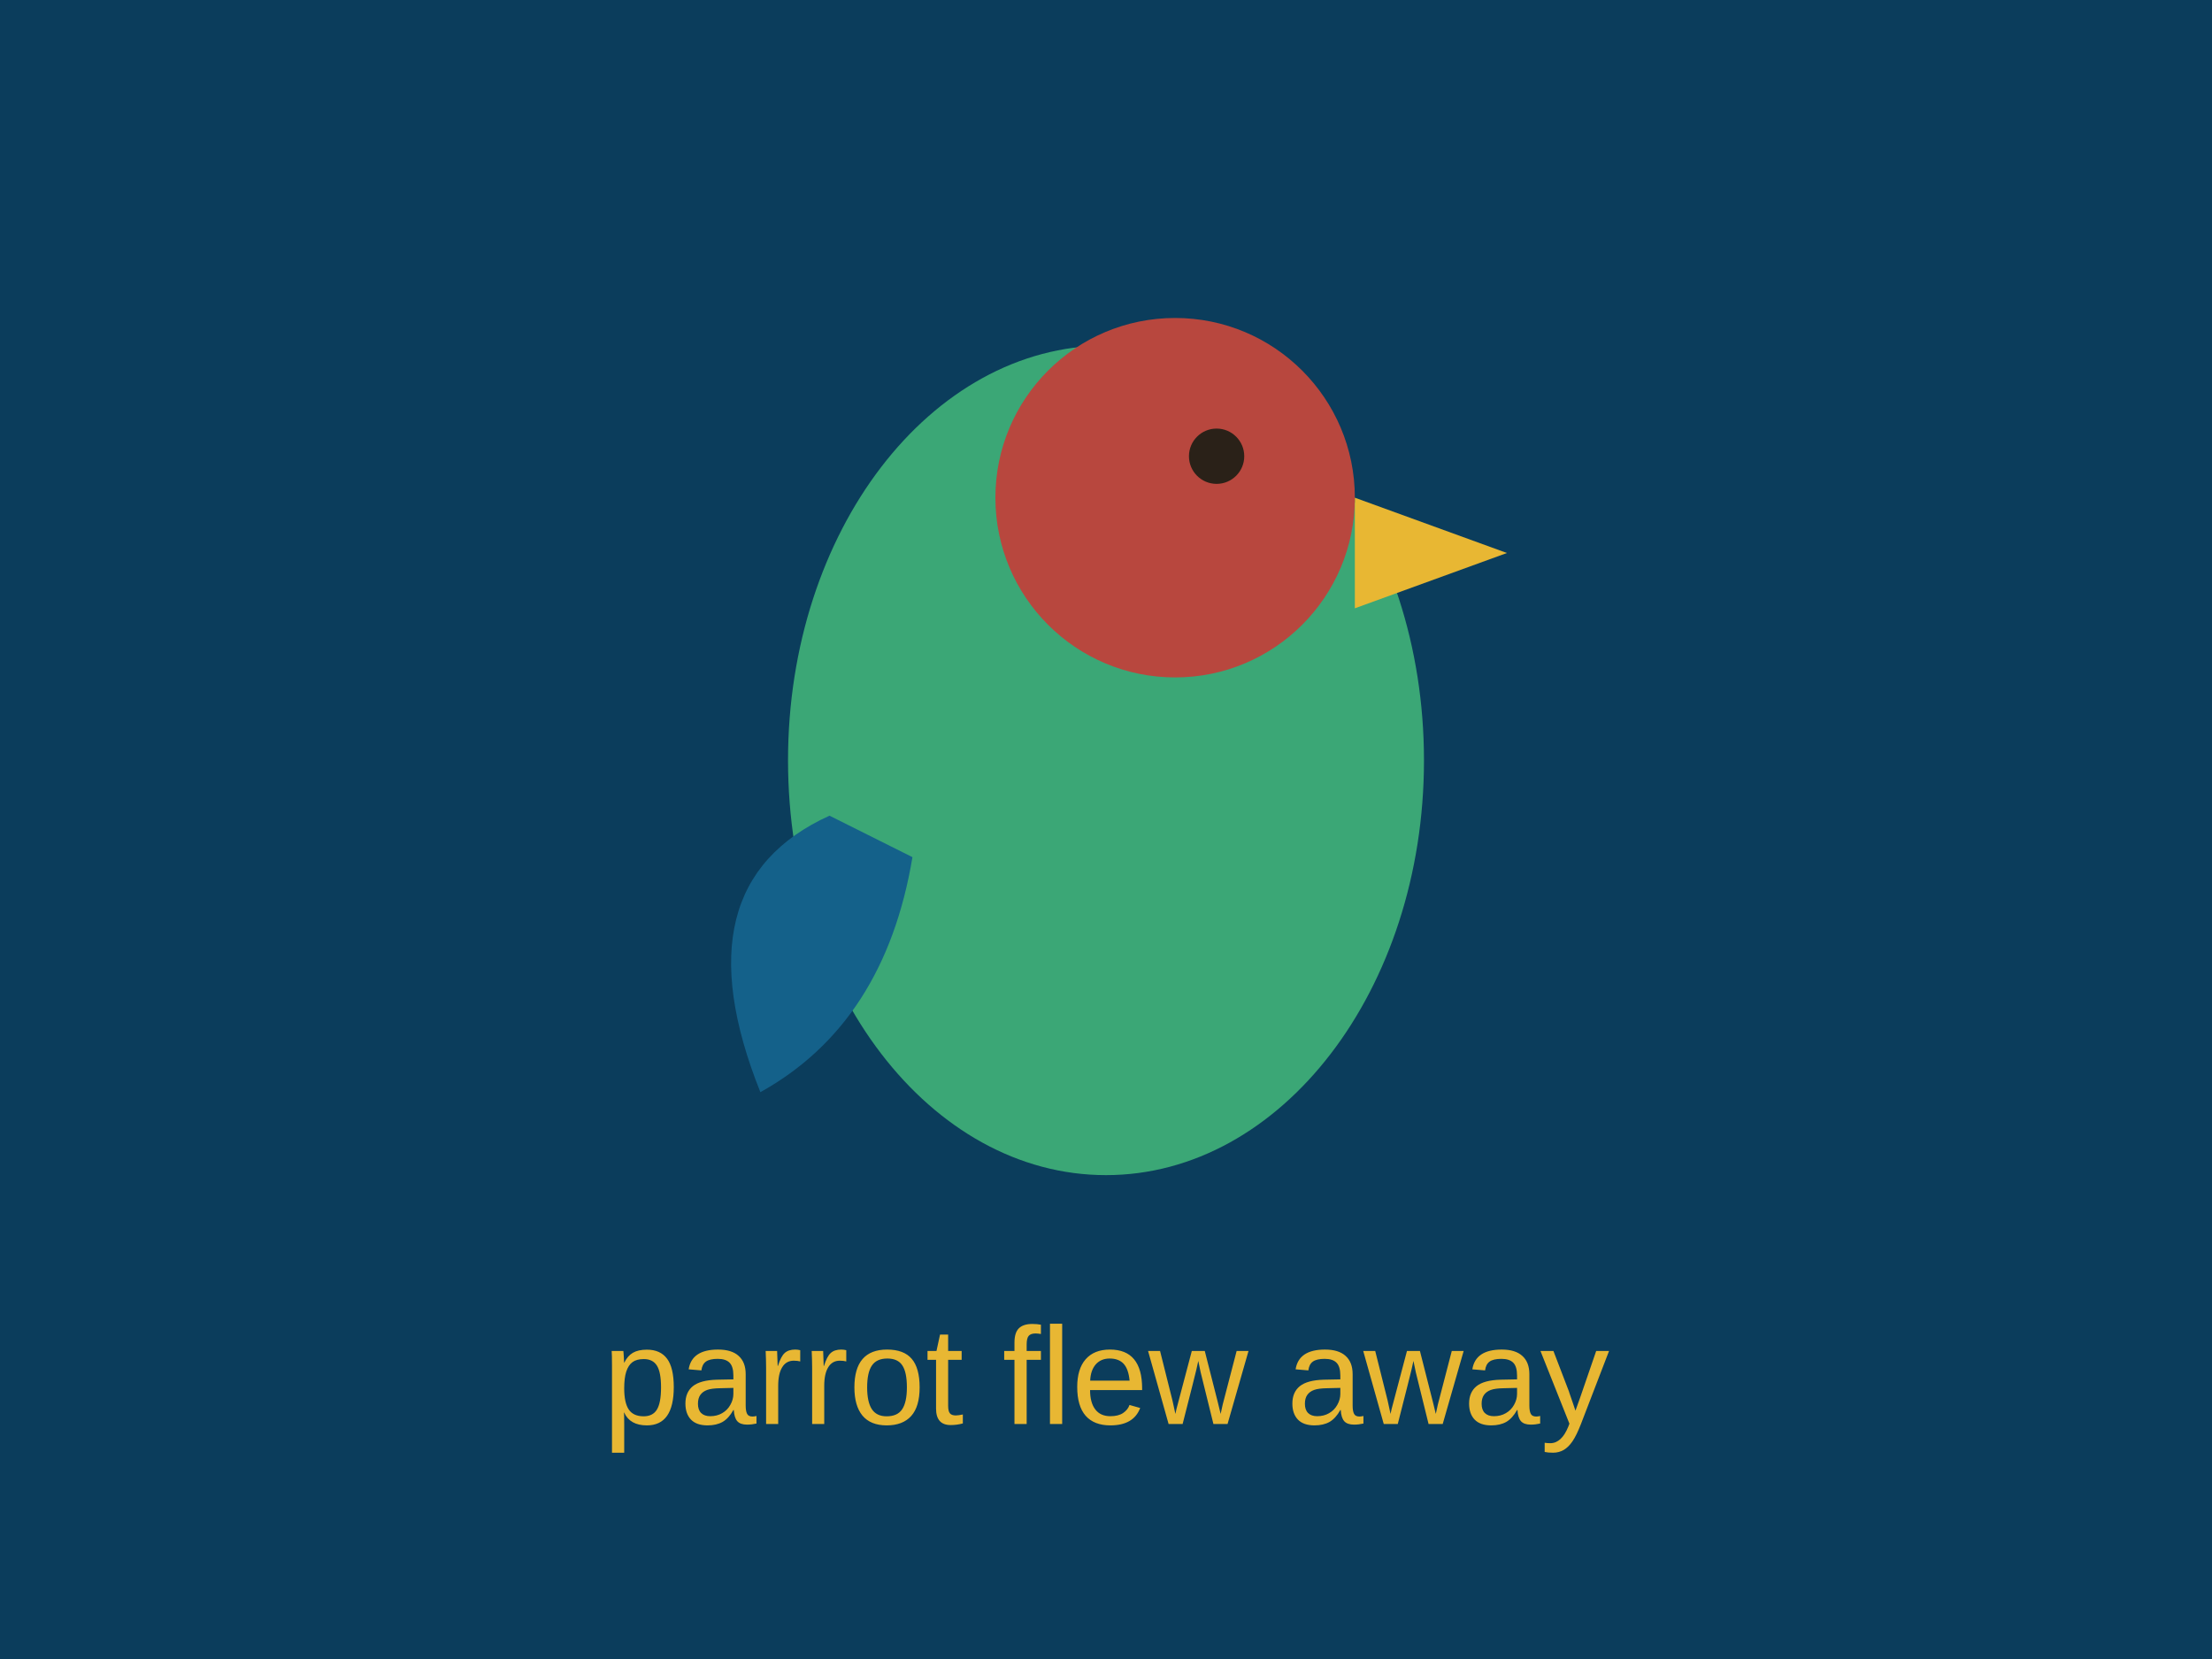
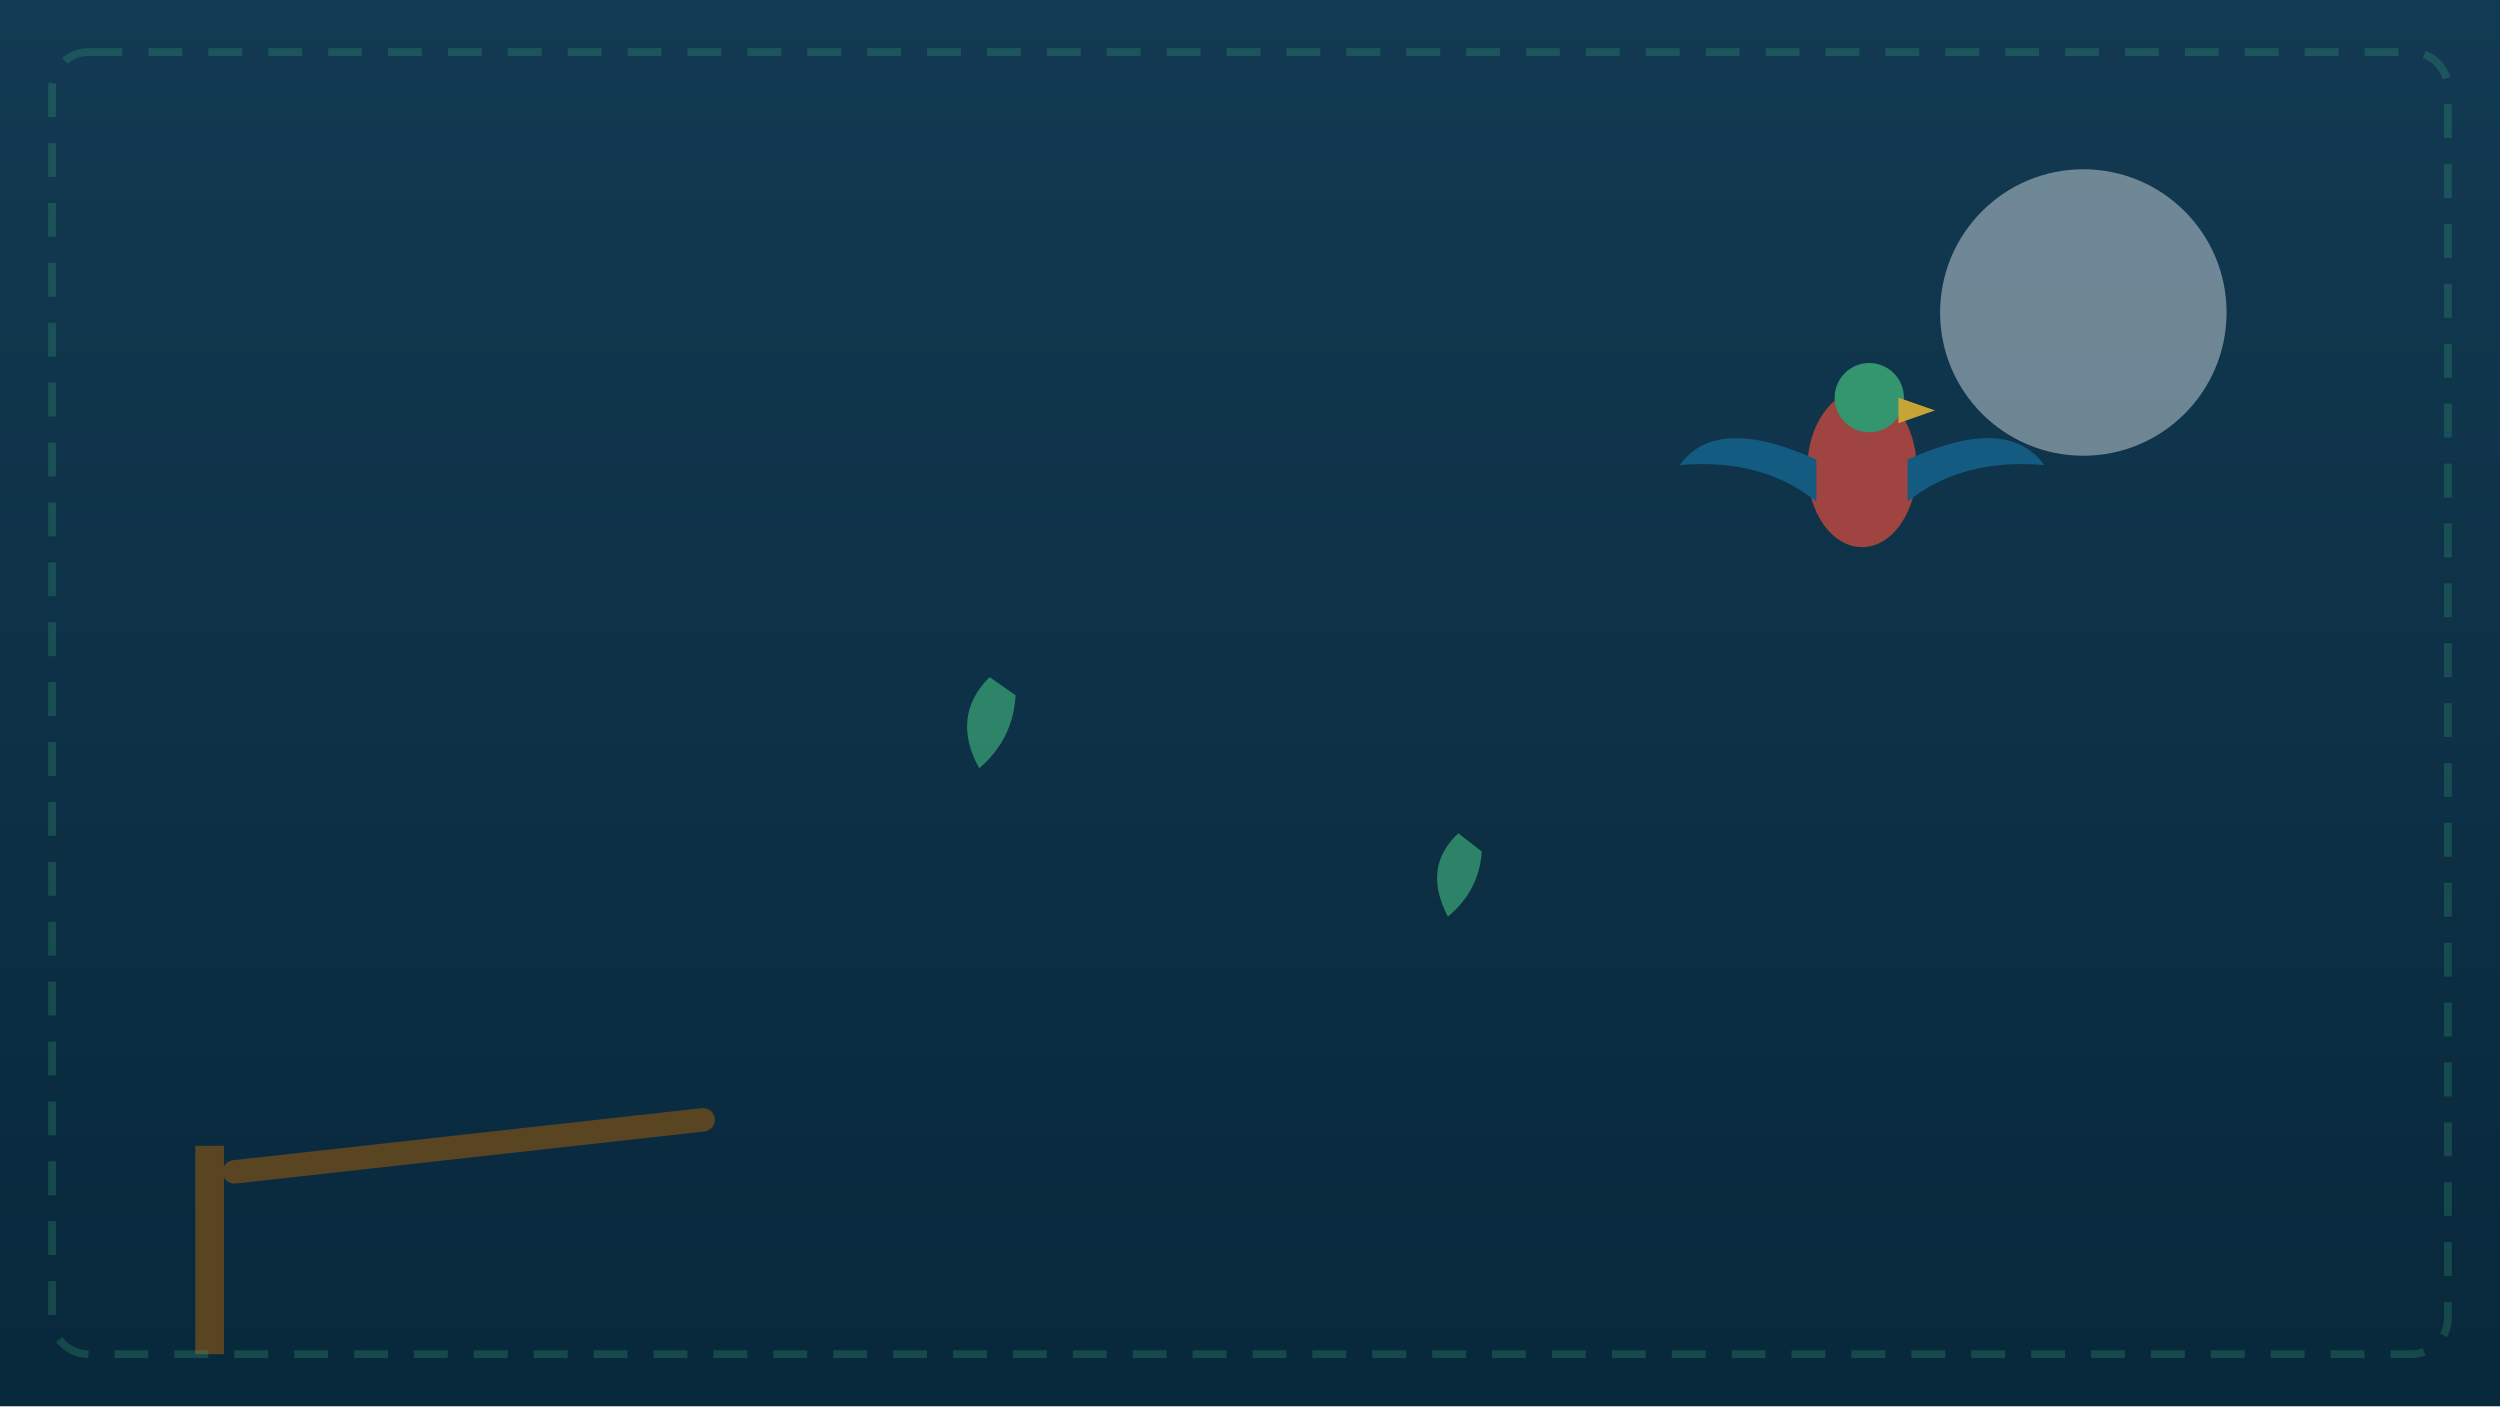
- <svg xmlns="http://www.w3.org/2000/svg" viewBox="0 0 320 240" role="img" aria-label="parrot lose placeholder">
-   <rect width="320" height="240" fill="#0b3d5c" />
-   <ellipse cx="160" cy="110" rx="46" ry="60" fill="#3ba776" />
-   <circle cx="170" cy="72" r="26" fill="#b8473e" />
-   <circle cx="176" cy="66" r="4" fill="#2a2118" />
-   <path d="M196 72 l22 8 l-22 8z" fill="#e8b733" />
-   <path d="M120 118 q-22 10 -10 40 q18 -10 22 -34z" fill="#14618a" />
-   <text x="160" y="206" text-anchor="middle" font-family="Arial, sans-serif" font-size="20" fill="#e8b733">parrot flew away</text>
+ <svg xmlns="http://www.w3.org/2000/svg" viewBox="0 0 1920 1080" preserveAspectRatio="xMidYMid slice" role="img" aria-label="parrot flew away background placeholder">
+   <defs>
+     <linearGradient id="lpbg" x1="0" y1="0" x2="0" y2="1">
+       <stop offset="0" stop-color="#123a52" />
+       <stop offset="1" stop-color="#08283b" />
+     </linearGradient>
+   </defs>
+   <rect width="1920" height="1080" fill="url(#lpbg)" />
+   <circle cx="1600" cy="240" r="110" fill="#cdd7de" opacity="0.5" />
+   <g stroke="#5a4523" stroke-width="18" stroke-linecap="round">
+     <path d="M180 900 l360 -40" />
+   </g>
+   <rect x="150" y="880" width="22" height="160" fill="#5a4523" />
+   <g transform="translate(1430 360) scale(0.7)" opacity="0.85">
+     <ellipse cx="0" cy="0" rx="60" ry="86" fill="#b8473e" />
+     <circle cx="8" cy="-78" r="38" fill="#3ba776" />
+     <path d="M40 -78 l40 14 -40 14z" fill="#e8b733" />
+     <path d="M-50 -10 q-110 -50 -150 6 q90 -8 150 40z" fill="#14618a" />
+     <path d="M50 -10 q110 -50 150 6 q-90 -8 -150 40z" fill="#14618a" />
+   </g>
+   <g fill="#3ba776" opacity="0.7">
+     <path d="M760 520 q-30 30 -8 70 q26 -22 28 -56z" />
+     <path d="M1120 640 q-28 26 -8 64 q24 -20 26 -50z" />
+   </g>
+   <g fill="none" stroke="#3ba776" stroke-width="6" opacity="0.25" stroke-dasharray="26 20">
+     <rect x="40" y="40" width="1840" height="1000" rx="28" />
+   </g>
</svg>
